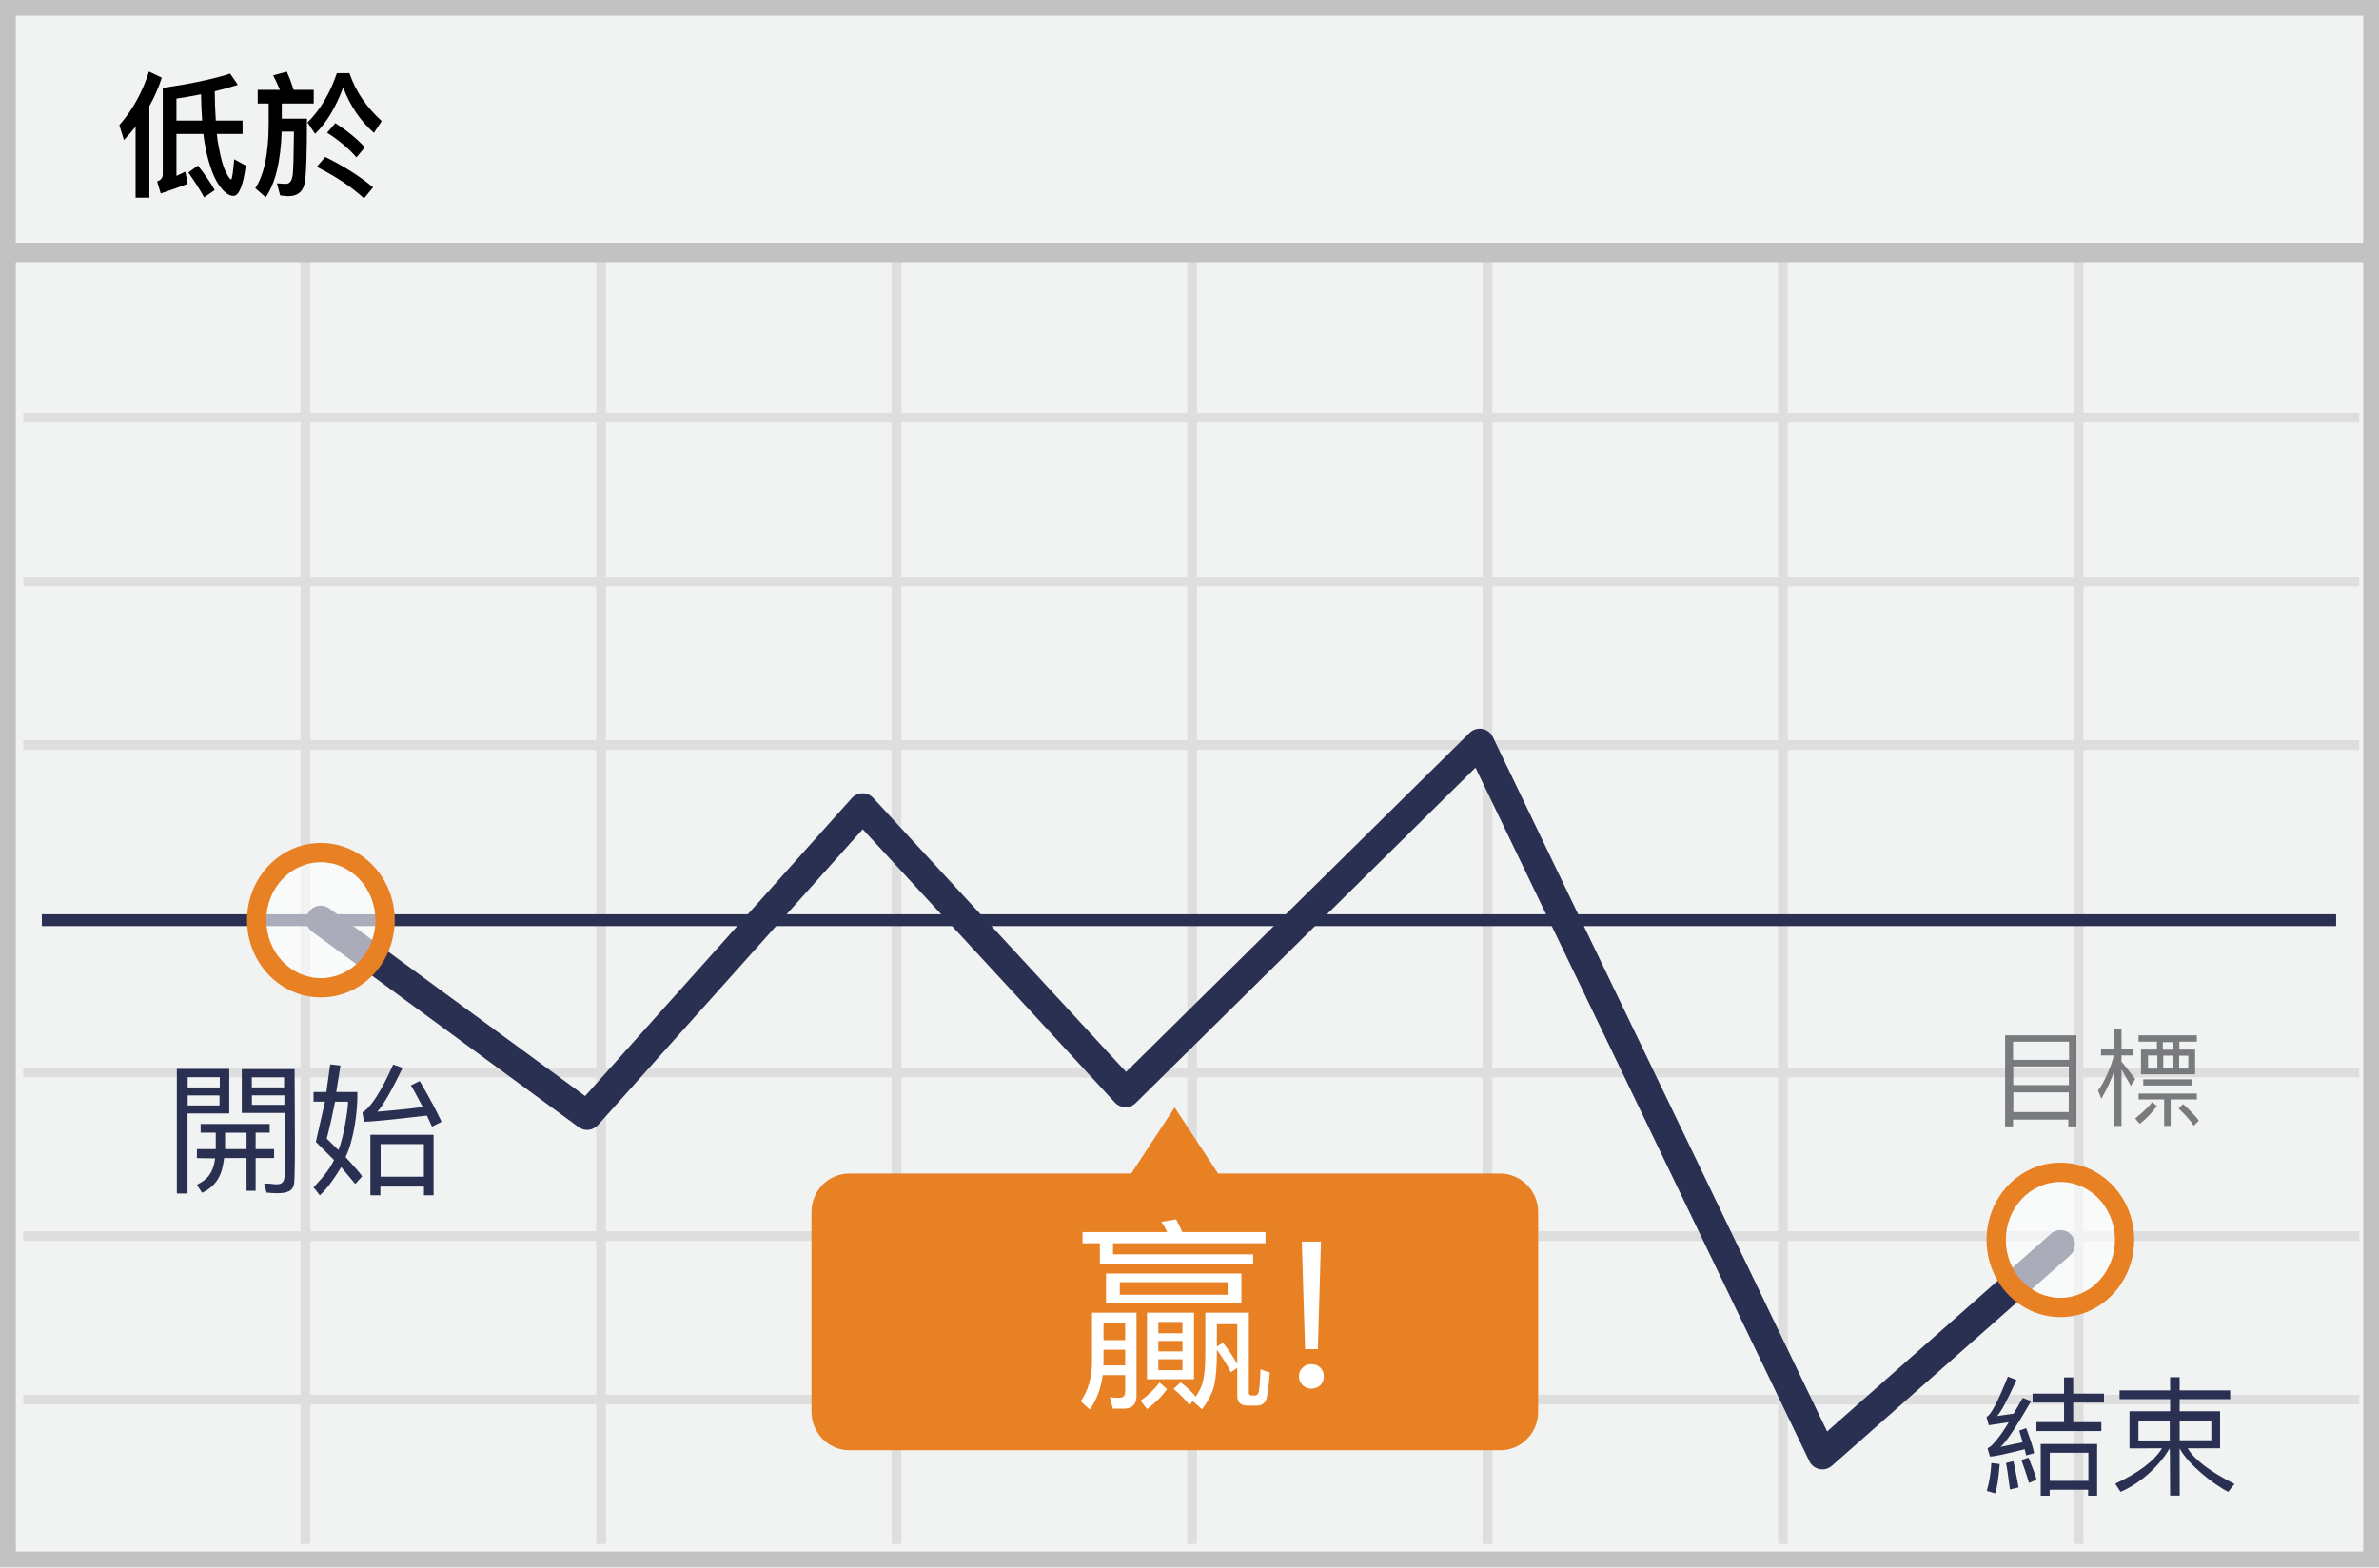
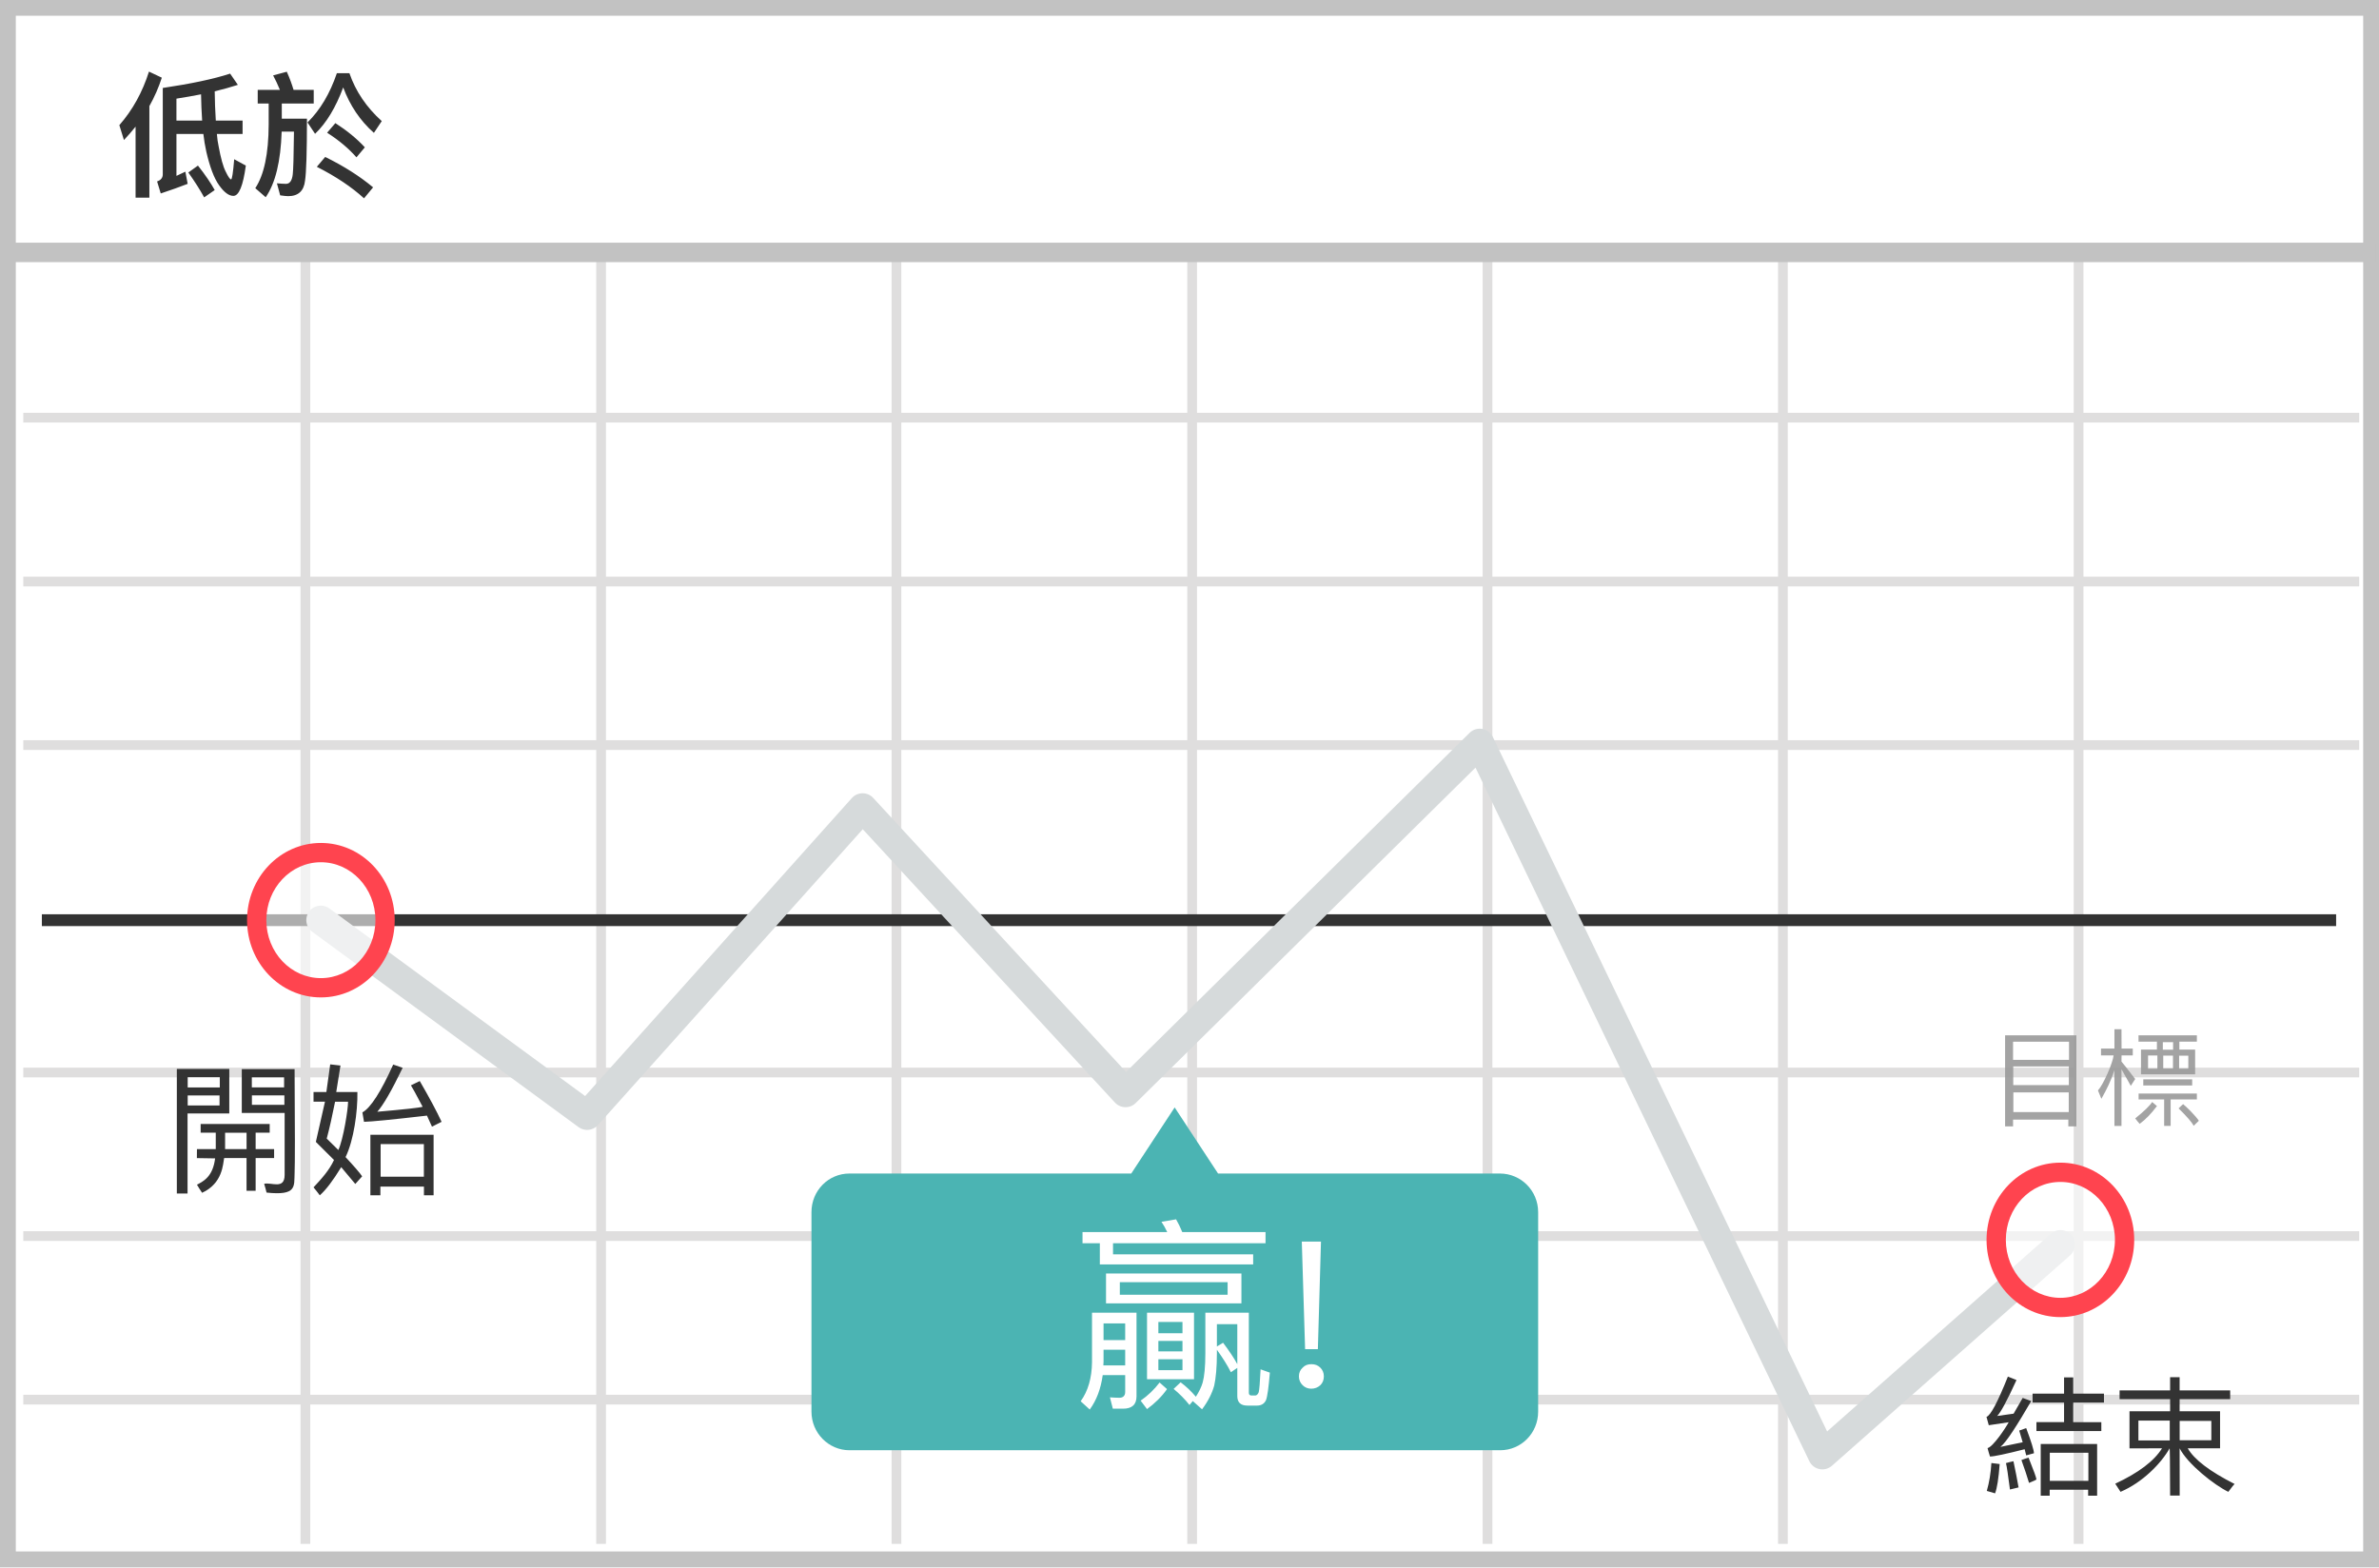
<svg xmlns="http://www.w3.org/2000/svg" width="299" height="197">
  <g fill="none" fill-rule="evenodd">
-     <path fill="#F1F2F2" d="M0 0h299v197H0z" />
+     <path fill="#fff" d="M0 0h299v197H0z" />
    <path d="M1.987 1.98v193.04h295.026V1.98H1.987zM299 0v197H0V0h299z" fill="#C2C2C2" fill-rule="nonzero" />
    <path d="M2.926 53.113V51.89H296.51v1.223H2.926zm0 20.598v-1.223H296.51v1.223H2.926zm0 20.56v-1.224H296.51v1.224H2.926zm0 41.157v-1.223H296.51v1.223H2.926zm0 20.56v-1.223H296.51v1.223H2.926zm0 20.56v-1.223H296.51v1.223H2.926zM37.772 31.942h1.223v162.126h-1.223V31.942zm37.162 0h1.223v162.126h-1.223V31.942zm37.124 0h1.223v162.126h-1.223V31.942zm37.162 0h1.223v162.126h-1.223V31.942zm37.124 0h1.223v162.126h-1.223V31.942zm37.124 0h1.224v162.126h-1.224V31.942zm37.162 0h1.224v162.126h-1.224V31.942z" fill="#DFDEDE" fill-rule="nonzero" />
    <path fill="#C2C2C2" fill-rule="nonzero" d="M.805 32.951v-2.447H298.63v2.447z" />
-     <path d="M188.509 147.514h-35.42l-5.454-8.308-5.455 8.308h-35.42c-2.652 0-4.773 2.162-4.773 4.855v25.074c0 2.693 2.16 4.855 4.773 4.855h81.787c2.652 0 4.773-2.162 4.773-4.855v-25.074c0-2.693-2.16-4.855-4.811-4.855z" fill="#E88024" />
+     <path d="M188.509 147.514h-35.42l-5.454-8.308-5.455 8.308h-35.42c-2.652 0-4.773 2.162-4.773 4.855v25.074c0 2.693 2.16 4.855 4.773 4.855h81.787c2.652 0 4.773-2.162 4.773-4.855v-25.074c0-2.693-2.16-4.855-4.811-4.855z" fill="#4BB4B3" />
    <g transform="translate(5 93)">
-       <path fill="#2A3052" fill-rule="nonzero" d="M.262 23.411v-1.485h288.35v1.485z" />
-       <path d="M70.147 48.429a1.818 1.818 0 0 1-2.43.253L34.255 24.135a1.818 1.818 0 1 1 2.15-2.932l32.134 23.572 33.52-37.454a1.818 1.818 0 0 1 2.69-.02l31.776 34.444L179.704-.88a1.818 1.818 0 0 1 2.914.506l42.02 87.307 28.114-24.84a1.818 1.818 0 1 1 2.407 2.725l-29.915 26.43a1.818 1.818 0 0 1-2.841-.574L180.446 3.495 137.74 45.653a1.818 1.818 0 0 1-2.613-.06l-31.694-34.357L70.147 48.43z" fill="#2A3052" fill-rule="nonzero" />
+       <path fill="#333" fill-rule="nonzero" d="M.262 23.411v-1.485h288.35v1.485z" />
+       <path d="M70.147 48.429a1.818 1.818 0 01-2.43.253L34.255 24.135a1.818 1.818 0 112.15-2.932l32.134 23.572 33.52-37.454a1.818 1.818 0 012.69-.02l31.776 34.444L179.704-.88a1.818 1.818 0 012.914.506l42.02 87.307 28.114-24.84a1.818 1.818 0 112.407 2.725l-29.915 26.43a1.818 1.818 0 01-2.841-.574L180.446 3.495 137.74 45.653a1.818 1.818 0 01-2.613-.06l-31.694-34.357L70.147 48.43z" fill="#D6DADB" fill-rule="nonzero" />
      <ellipse fill="#FFF" opacity=".6" cx="35.33" cy="22.669" rx="8.067" ry="8.496" />
-       <path d="M35.33 32.376c-5.14 0-9.28-4.36-9.28-9.707 0-5.348 4.14-9.708 9.28-9.708 5.139 0 9.279 4.36 9.279 9.708s-4.14 9.707-9.28 9.707zm0-2.423c3.771 0 6.855-3.248 6.855-7.284 0-4.037-3.084-7.284-6.855-7.284-3.772 0-6.856 3.247-6.856 7.284 0 4.036 3.084 7.284 6.856 7.284z" fill="#E88024" fill-rule="nonzero" />
+       <path d="M35.33 32.376c-5.14 0-9.28-4.36-9.28-9.707 0-5.348 4.14-9.708 9.28-9.708 5.139 0 9.279 4.36 9.279 9.708s-4.14 9.707-9.28 9.707zm0-2.423c3.771 0 6.855-3.248 6.855-7.284 0-4.037-3.084-7.284-6.855-7.284-3.772 0-6.856 3.247-6.856 7.284 0 4.036 3.084 7.284 6.856 7.284z" fill="#FF444F" fill-rule="nonzero" />
      <ellipse fill="#FFF" opacity=".6" cx="253.956" cy="62.855" rx="8.067" ry="8.496" />
-       <path d="M253.956 72.563c-5.14 0-9.28-4.36-9.28-9.707 0-5.348 4.14-9.708 9.28-9.708 5.139 0 9.279 4.36 9.279 9.708s-4.14 9.707-9.28 9.707zm0-2.423c3.771 0 6.855-3.248 6.855-7.284 0-4.037-3.084-7.284-6.855-7.284-3.772 0-6.856 3.247-6.856 7.284 0 4.036 3.084 7.284 6.856 7.284z" fill="#E88024" fill-rule="nonzero" />
+       <path d="M253.956 72.563c-5.14 0-9.28-4.36-9.28-9.707 0-5.348 4.14-9.708 9.28-9.708 5.139 0 9.279 4.36 9.279 9.708s-4.14 9.707-9.28 9.707zm0-2.423c3.771 0 6.855-3.248 6.855-7.284 0-4.037-3.084-7.284-6.855-7.284-3.772 0-6.856 3.247-6.856 7.284 0 4.036 3.084 7.284 6.856 7.284z" fill="#FF444F" fill-rule="nonzero" />
    </g>
-     <g fill="#2A3052" fill-rule="nonzero">
+     <g fill="#333" fill-rule="nonzero">
      <path d="M23.573 150.023h-1.347v-15.66h6.591v5.604h-5.245v10.056h.001zm.017-14.622v1.29h4.035v-1.29H23.59zm4.003 2.299H23.59v1.258h4.003V137.7zm2.795 2.196v-5.502h6.638c.05 7.618.05 11.978 0 13.079-.075 1.651.312 2.851-3.525 2.436-.07-.312-.171-.68-.302-1.102.932-.224 2.575.769 2.575-1.126v-7.784h-5.386v-.001zm1.273-2.203v1.185h4.081v-1.185h-4.081zm-.011-2.273v1.267h4.056v-1.267H31.65z" />
-       <path d="M33.896 141.288v1.09H32.13v2.064h2.32v1.131h-2.32v4.112h-1.144v-4.112c-1.232.005-2.17.005-2.815 0-.157.734-.157 3.16-2.77 4.363-.226-.332-.442-.67-.646-1.016.885-.467 1.997-1.05 2.281-3.308l-2.292-.036.01-1.134h2.364v-2.064h-1.9v-1.09h8.678zm-2.907 1.098h-2.698v2.058h2.698v-2.058zm10.512-8.592l1.293.146-.533 3.327c.172.012 1.058.012 2.658 0 .045 2.442-.46 6.087-1.487 8.182 1.104 1.187 1.799 1.993 2.084 2.418l-.862.96-1.769-2.113c-1.032 1.692-1.93 2.872-2.693 3.538a20.19 20.19 0 0 0-.787-1c1-1.067 1.986-2.158 2.573-3.44l-2.28-2.272 1.147-5.062h-1.44v-1.211h1.614l.482-3.473zm2.246 4.692h-1.632c-.35 1.776-.7 3.322-1.05 4.636.606.59 1.092 1.069 1.46 1.436.624-1.333 1.222-5.124 1.222-6.072zm5.67-4.669l1.191.409c-1.368 2.837-2.43 4.678-3.186 5.524 3.448-.3 5.347-.51 5.695-.628-.844-1.602-1.335-2.5-1.472-2.692l1.112-.54c1.2 2.065 2.114 3.773 2.743 5.124l-1.208.609-.63-1.388c-4.358.502-6.996.762-7.913.78a32.36 32.36 0 0 0-.201-1.185c1.032-.568 2.322-2.572 3.87-6.013h-.001zm3.866 16.435v-1.097h-5.475v1.097h-1.257v-7.607h7.946v7.607h-1.214zm-.01-6.436h-5.434v4.098h5.435v-4.098h-.001z" />
+       <path d="M33.896 141.288v1.09H32.13v2.064h2.32v1.131h-2.32v4.112h-1.144v-4.112c-1.232.005-2.17.005-2.815 0-.157.734-.157 3.16-2.77 4.363-.226-.332-.442-.67-.646-1.016.885-.467 1.997-1.05 2.281-3.308l-2.292-.036.01-1.134h2.364v-2.064h-1.9v-1.09h8.678zm-2.907 1.098h-2.698v2.058h2.698v-2.058zm10.512-8.592l1.293.146-.533 3.327c.172.012 1.058.012 2.658 0 .045 2.442-.46 6.087-1.487 8.182 1.104 1.187 1.799 1.993 2.084 2.418l-.862.96-1.769-2.113c-1.032 1.692-1.93 2.872-2.693 3.538a20.19 20.19 0 00-.787-1c1-1.067 1.986-2.158 2.573-3.44l-2.28-2.272 1.147-5.062h-1.44v-1.211h1.614l.482-3.473zm2.246 4.692h-1.632c-.35 1.776-.7 3.322-1.05 4.636.606.59 1.092 1.069 1.46 1.436.624-1.333 1.222-5.124 1.222-6.072zm5.67-4.669l1.191.409c-1.368 2.837-2.43 4.678-3.186 5.524 3.448-.3 5.347-.51 5.695-.628-.844-1.602-1.335-2.5-1.472-2.692l1.112-.54c1.2 2.065 2.114 3.773 2.743 5.124l-1.208.609-.63-1.388c-4.358.502-6.996.762-7.913.78a32.36 32.36 0 00-.201-1.185c1.032-.568 2.322-2.572 3.87-6.013h-.001zm3.866 16.435v-1.097h-5.475v1.097h-1.257v-7.607h7.946v7.607h-1.214zm-.01-6.436h-5.434v4.098h5.435v-4.098h-.001z" />
    </g>
-     <path d="M252.359 173.04l1.08.434c-1.177 2.578-1.986 4.083-2.428 4.515l2.065-.288 1.142-1.98 1.07.395c-1.7 2.927-3.141 5.21-3.869 5.762l2.799-.585-.437-1.468.878-.308c.65 1.741.974 2.794.974 3.158-.548.147-.872.237-.974.272l-.195-.777c-2.402.611-3.854.917-4.355.917a15.143 15.143 0 0 1-.306-1.057c.697-.168 2.261-2.513 2.654-3.252l-2.501.375a122.5 122.5 0 0 0-.288-1.051c.508-.16 1.405-1.847 2.69-5.062h.001zm1.699 10.49c.404-.152.704-.251.9-.297.657 1.636.986 2.55.986 2.74-.054.058-.364.203-.928.432-.25-.844-.57-1.803-.958-2.875zm-1.002.148c.077.299.644 3.178.644 3.294l-1.084.26c-.227-1.788-.393-2.894-.5-3.318.417-.127.496-.127.94-.236zm-2.773.228l1.043.126c-.137 1.823-.33 3.052-.579 3.685a40.61 40.61 0 0 0-1.039-.306c.31-1.083.503-2.252.575-3.506v.001zm5.177-8.722v1.122h3.957v2.46h-3.472v1.119h8.156v-1.118h-3.53v-2.461h3.862v-1.122h-3.862v-2.046h-1.154v2.046h-3.957zm6.982 12.828v-.748h-4.831v.748h-1.127v-6.5h7.09v6.5h-1.132zm.032-5.397h-4.85v3.533h4.85v-3.533zm10.272-7.839v-1.658h1.196v1.657h6.354v1.103h-6.354v1.52h5.083v4.657h-4.063c.816 1.416 2.779 2.91 5.886 4.482-.062.039-.323.368-.785.99-1.74-.834-5.1-3.474-6.121-5.472l.01 5.939h-1.206c-.008-4.082-.03-6.058-.065-5.928-1.062 1.885-3.4 4.287-6.166 5.46l-.665-1.023c2.932-1.369 4.892-2.851 5.88-4.448l-4.088.01v-4.667h5.104v-1.52h-6.35v-1.103h6.35v.001zm-.044 3.798h-3.94v2.492h3.94v-2.492zm1.246 2.466h3.978v-2.432h-3.978v2.432z" fill="#2A3052" fill-rule="nonzero" />
-     <g opacity=".9" fill="#6D6E71" fill-rule="nonzero">
+     <path d="M252.359 173.04l1.08.434c-1.177 2.578-1.986 4.083-2.428 4.515l2.065-.288 1.142-1.98 1.07.395c-1.7 2.927-3.141 5.21-3.869 5.762l2.799-.585-.437-1.468.878-.308c.65 1.741.974 2.794.974 3.158-.548.147-.872.237-.974.272l-.195-.777c-2.402.611-3.854.917-4.355.917a15.143 15.143 0 01-.306-1.057c.697-.168 2.261-2.513 2.654-3.252l-2.501.375a122.5 122.5 0 00-.288-1.051c.508-.16 1.405-1.847 2.69-5.062h.001zm1.699 10.49c.404-.152.704-.251.9-.297.657 1.636.986 2.55.986 2.74-.054.058-.364.203-.928.432-.25-.844-.57-1.803-.958-2.875zm-1.002.148c.077.299.644 3.178.644 3.294l-1.084.26c-.227-1.788-.393-2.894-.5-3.318.417-.127.496-.127.94-.236zm-2.773.228l1.043.126c-.137 1.823-.33 3.052-.579 3.685a40.61 40.61 0 00-1.039-.306c.31-1.083.503-2.252.575-3.506v.001zm5.177-8.722v1.122h3.957v2.46h-3.472v1.119h8.156v-1.118h-3.53v-2.461h3.862v-1.122h-3.862v-2.046h-1.154v2.046h-3.957zm6.982 12.828v-.748h-4.831v.748h-1.127v-6.5h7.09v6.5h-1.132zm.032-5.397h-4.85v3.533h4.85v-3.533zm10.272-7.839v-1.658h1.196v1.657h6.354v1.103h-6.354v1.52h5.083v4.657h-4.063c.816 1.416 2.779 2.91 5.886 4.482-.062.039-.323.368-.785.99-1.74-.834-5.1-3.474-6.121-5.472l.01 5.939h-1.206c-.008-4.082-.03-6.058-.065-5.928-1.062 1.885-3.4 4.287-6.166 5.46l-.665-1.023c2.932-1.369 4.892-2.851 5.88-4.448l-4.088.01v-4.667h5.104v-1.52h-6.35v-1.103h6.35v.001zm-.044 3.798h-3.94v2.492h3.94v-2.492zm1.246 2.466h3.978v-2.432h-3.978v2.432z" fill="#333" fill-rule="nonzero" />
+     <g opacity=".9" fill="#999" fill-rule="nonzero">
      <path d="M265.749 141.536h.885v-7.133l1.17 2.09.555-.86c-1.043-1.355-1.618-2.085-1.725-2.188l.01-.775h1.41v-.86h-1.41l-.01-2.434h-.885v2.433h-1.687v.86h1.58c-.097.966-1.326 3.73-1.964 4.401.012.004.155.355.43 1.053.741-1.328 1.135-2.125 1.641-3.596v7.009zm-13.742.051v-11.45h8.963v11.45h-1.017v-.85h-6.945v.85h-1.001zm8.035-10.638h-7.033v2.275h7.033v-2.275zm-.023 3.105h-6.987v2.342h6.987v-2.342zm-.013 3.263h-6.96v2.47h6.96v-2.47zm8.77-7.179h7.333v.8h-2.2v.993h1.981v3.117h-6.803v-3.117h2.002v-.993h-2.313v-.8zm4.346.861h-1.29v.95h1.29v-.95zm.758 1.705v1.62h1.153v-1.62h-1.153zm-.773-.01h-1.223v1.627h1.223v-1.627zm-1.96-.021h-1.174v1.663h1.174v-1.663zm4.374 3.002v.773h-6.147v-.773h6.147zm.588 1.786v.739h-3.294v3.33h-.817v-3.33h-3.212v-.74l7.323.001z" />
-       <path d="M273.816 139.329c.278-.28.467-.458.566-.536.346.263 1.54 1.428 1.975 2.086-.15.16-.364.373-.645.636-.215-.424-.847-1.153-1.896-2.186zm-3.328-.807c.29.248.492.42.606.514-.72.956-1.445 1.7-2.172 2.234a9.192 9.192 0 0 1-.563-.683c1.148-.93 1.857-1.617 2.129-2.065z" />
+       <path d="M273.816 139.329c.278-.28.467-.458.566-.536.346.263 1.54 1.428 1.975 2.086-.15.16-.364.373-.645.636-.215-.424-.847-1.153-1.896-2.186zm-3.328-.807c.29.248.492.42.606.514-.72.956-1.445 1.7-2.172 2.234a9.192 9.192 0 01-.563-.683c1.148-.93 1.857-1.617 2.129-2.065z" />
    </g>
-     <path d="M138.697 169.667v1.502c0 .156-.026.311-.026.467h2.746v-1.97h-2.72v.001zm2.72-1.217v-2.098h-2.72v2.098h2.72zm-2.824 4.403c-.233 1.71-.777 3.16-1.631 4.326l-1.14-1.036c.932-1.296 1.399-2.927 1.425-4.896v-6.242h5.594v10.516c0 1.036-.57 1.554-1.683 1.554h-1.295l-.363-1.425c.414.026.829.052 1.191.052.467 0 .726-.259.726-.725v-2.124h-2.824zm-.362-16.577h-2.176v-1.399h10.646a8.842 8.842 0 0 0-.726-1.295l1.84-.31c.284.491.543 1.035.776 1.605h10.465v1.399h-19.167v1.399h17.613v1.269h-19.271v-2.668zm19.763 20.41h-1.218c-.854 0-1.269-.414-1.269-1.191v-3.549l-.803.544c-.44-.88-1.036-1.813-1.761-2.823v.44c0 1.762-.13 3.135-.337 4.067-.259.932-.75 1.943-1.528 2.979l-1.166-1.036-.414.492a13.404 13.404 0 0 0-1.994-2.02l.88-.83c.7.519 1.347 1.14 1.917 1.814.414-.648.7-1.244.855-1.788.207-.725.336-1.968.336-3.678v-5.102h5.466v10.076c0 .207.103.336.336.336h.467c.181 0 .336-.155.44-.414.078-.285.155-1.243.233-2.875l1.166.414c-.156 1.865-.311 3.03-.492 3.471-.208.44-.596.673-1.114.673zm-5.051-7.433l.777-.467c.777 1.036 1.373 1.917 1.787 2.694v-5.025h-2.564v2.798zm-8.78-4.248h5.905v8.366h-5.906v-8.366h.001zm4.454 7.226v-1.372h-3.03v1.372h3.03zm-3.03-2.357h3.03v-1.32h-3.03v1.32zm0-2.28h3.03v-1.424h-3.03v1.425-.001zm.155 6.191l.933.83c-.674.958-1.528 1.787-2.513 2.512l-.803-1.062c.91-.63 1.714-1.4 2.383-2.28zm-6.734-13.702h17.017v3.756h-17.017v-3.756zm15.282 2.668v-1.58h-13.547v1.58h13.547zm9.324-6.682h2.41l-.39 13.52h-1.605l-.415-13.52zm1.192 15.411c.466 0 .829.13 1.14.44.285.285.44.648.44 1.088 0 .467-.155.83-.44 1.114-.311.285-.7.44-1.14.44-.44 0-.803-.155-1.088-.44a1.506 1.506 0 0 1-.466-1.114c0-.44.155-.803.466-1.087.285-.311.648-.44 1.088-.44v-.001z" fill="#FFF" fill-rule="nonzero" />
-     <path d="M22.176 16.837v5.27c.373-.17.747-.34 1.121-.527l.29 1.53c-.97.374-2.092.782-3.384 1.207l-.459-1.513c.476-.153.714-.459.714-.901V11.057c3.553-.527 6.375-1.122 8.466-1.802l.97 1.411c-.834.272-1.803.544-2.908.816a69.06 69.06 0 0 0 .136 3.672h3.366v1.683h-3.23c.051.612.12 1.122.221 1.564.272 1.479.561 2.533.884 3.162.306.646.544.986.68.986.12 0 .255-.85.391-2.533l1.462.799c-.34 2.533-.867 3.808-1.564 3.808-.578 0-1.173-.459-1.802-1.343-.629-.884-1.156-2.295-1.598-4.199a22 22 0 0 1-.374-2.244h-3.382zm3.093-4.981c-.952.187-1.989.374-3.094.544v2.754h3.23a63.362 63.362 0 0 1-.136-3.298zm-.39 8.959c.917 1.156 1.614 2.193 2.107 3.077l-1.326.918c-.51-.935-1.173-1.972-1.989-3.128l1.207-.867h.001zM18.723 9l1.615.765a19.605 19.605 0 0 1-1.564 3.57v11.509H17.04v-8.925a27.26 27.26 0 0 1-1.462 1.683L15 15.732c1.666-1.904 2.907-4.148 3.723-6.732zm23.426 6.477c1.428.918 2.67 1.921 3.706 3.043l-1.054 1.258c-.969-1.105-2.193-2.142-3.689-3.094l1.037-1.207zm-1.275 4.25c2.346 1.156 4.352 2.431 6.018 3.825l-1.139 1.377c-1.547-1.411-3.519-2.737-5.933-3.961l1.054-1.241zm-8.483-8.432h2.788a19.832 19.832 0 0 0-.85-1.819l1.717-.459c.374.833.646 1.598.85 2.278h2.533v1.717h-4.012v1.904h3.162c0 4.199-.085 6.783-.238 7.769-.136 1.309-.85 1.972-2.125 1.972-.204 0-.527-.034-1.003-.102l-.408-1.513c.425.034.8.068 1.14.068.475 0 .764-.408.85-1.207.067-.51.118-2.295.152-5.355H35.4c-.119 3.723-.782 6.477-2.006 8.245l-1.309-1.139c1.105-1.666 1.666-4.318 1.683-7.99v-2.652h-1.377v-1.717zm9.945-2.091h1.581c.782 2.278 2.142 4.284 4.063 6.018l-.986 1.479c-1.734-1.53-3.009-3.434-3.859-5.712-.935 2.516-2.108 4.471-3.536 5.831l-.952-1.428c1.598-1.564 2.822-3.638 3.69-6.188h-.001z" fill="#000" fill-rule="nonzero" />
+     <path d="M138.697 169.667v1.502c0 .156-.026.311-.026.467h2.746v-1.97h-2.72v.001zm2.72-1.217v-2.098h-2.72v2.098h2.72zm-2.824 4.403c-.233 1.71-.777 3.16-1.631 4.326l-1.14-1.036c.932-1.296 1.399-2.927 1.425-4.896v-6.242h5.594v10.516c0 1.036-.57 1.554-1.683 1.554h-1.295l-.363-1.425c.414.026.829.052 1.191.052.467 0 .726-.259.726-.725v-2.124h-2.824zm-.362-16.577h-2.176v-1.399h10.646a8.842 8.842 0 00-.726-1.295l1.84-.31c.284.491.543 1.035.776 1.605h10.465v1.399h-19.167v1.399h17.613v1.269h-19.271v-2.668zm19.763 20.41h-1.218c-.854 0-1.269-.414-1.269-1.191v-3.549l-.803.544c-.44-.88-1.036-1.813-1.761-2.823v.44c0 1.762-.13 3.135-.337 4.067-.259.932-.75 1.943-1.528 2.979l-1.166-1.036-.414.492a13.404 13.404 0 00-1.994-2.02l.88-.83c.7.519 1.347 1.14 1.917 1.814.414-.648.7-1.244.855-1.788.207-.725.336-1.968.336-3.678v-5.102h5.466v10.076c0 .207.103.336.336.336h.467c.181 0 .336-.155.44-.414.078-.285.155-1.243.233-2.875l1.166.414c-.156 1.865-.311 3.03-.492 3.471-.208.44-.596.673-1.114.673zm-5.051-7.433l.777-.467c.777 1.036 1.373 1.917 1.787 2.694v-5.025h-2.564v2.798zm-8.78-4.248h5.905v8.366h-5.906v-8.366h.001zm4.454 7.226v-1.372h-3.03v1.372h3.03zm-3.03-2.357h3.03v-1.32h-3.03v1.32zm0-2.28h3.03v-1.424h-3.03v1.425-.001zm.155 6.191l.933.83c-.674.958-1.528 1.787-2.513 2.512l-.803-1.062c.91-.63 1.714-1.4 2.383-2.28zm-6.734-13.702h17.017v3.756h-17.017v-3.756zm15.282 2.668v-1.58h-13.547v1.58h13.547zm9.324-6.682h2.41l-.39 13.52h-1.605l-.415-13.52zm1.192 15.411c.466 0 .829.13 1.14.44.285.285.44.648.44 1.088 0 .467-.155.83-.44 1.114-.311.285-.7.44-1.14.44-.44 0-.803-.155-1.088-.44a1.506 1.506 0 01-.466-1.114c0-.44.155-.803.466-1.087.285-.311.648-.44 1.088-.44v-.001z" fill="#FFF" fill-rule="nonzero" />
+     <path d="M22.176 16.837v5.27c.373-.17.747-.34 1.121-.527l.29 1.53c-.97.374-2.092.782-3.384 1.207l-.459-1.513c.476-.153.714-.459.714-.901V11.057c3.553-.527 6.375-1.122 8.466-1.802l.97 1.411c-.834.272-1.803.544-2.908.816a69.06 69.06 0 00.136 3.672h3.366v1.683h-3.23c.051.612.12 1.122.221 1.564.272 1.479.561 2.533.884 3.162.306.646.544.986.68.986.12 0 .255-.85.391-2.533l1.462.799c-.34 2.533-.867 3.808-1.564 3.808-.578 0-1.173-.459-1.802-1.343-.629-.884-1.156-2.295-1.598-4.199a22 22 0 01-.374-2.244h-3.382zm3.093-4.981c-.952.187-1.989.374-3.094.544v2.754h3.23a63.362 63.362 0 01-.136-3.298zm-.39 8.959c.917 1.156 1.614 2.193 2.107 3.077l-1.326.918c-.51-.935-1.173-1.972-1.989-3.128l1.207-.867h.001zM18.723 9l1.615.765a19.605 19.605 0 01-1.564 3.57v11.509H17.04v-8.925a27.26 27.26 0 01-1.462 1.683L15 15.732c1.666-1.904 2.907-4.148 3.723-6.732zm23.426 6.477c1.428.918 2.67 1.921 3.706 3.043l-1.054 1.258c-.969-1.105-2.193-2.142-3.689-3.094l1.037-1.207zm-1.275 4.25c2.346 1.156 4.352 2.431 6.018 3.825l-1.139 1.377c-1.547-1.411-3.519-2.737-5.933-3.961l1.054-1.241zm-8.483-8.432h2.788a19.832 19.832 0 00-.85-1.819l1.717-.459c.374.833.646 1.598.85 2.278h2.533v1.717h-4.012v1.904h3.162c0 4.199-.085 6.783-.238 7.769-.136 1.309-.85 1.972-2.125 1.972-.204 0-.527-.034-1.003-.102l-.408-1.513c.425.034.8.068 1.14.068.475 0 .764-.408.85-1.207.067-.51.118-2.295.152-5.355H35.4c-.119 3.723-.782 6.477-2.006 8.245l-1.309-1.139c1.105-1.666 1.666-4.318 1.683-7.99v-2.652h-1.377v-1.717zm9.945-2.091h1.581c.782 2.278 2.142 4.284 4.063 6.018l-.986 1.479c-1.734-1.53-3.009-3.434-3.859-5.712-.935 2.516-2.108 4.471-3.536 5.831l-.952-1.428c1.598-1.564 2.822-3.638 3.69-6.188h-.001z" fill="#333" fill-rule="nonzero" />
  </g>
</svg>
